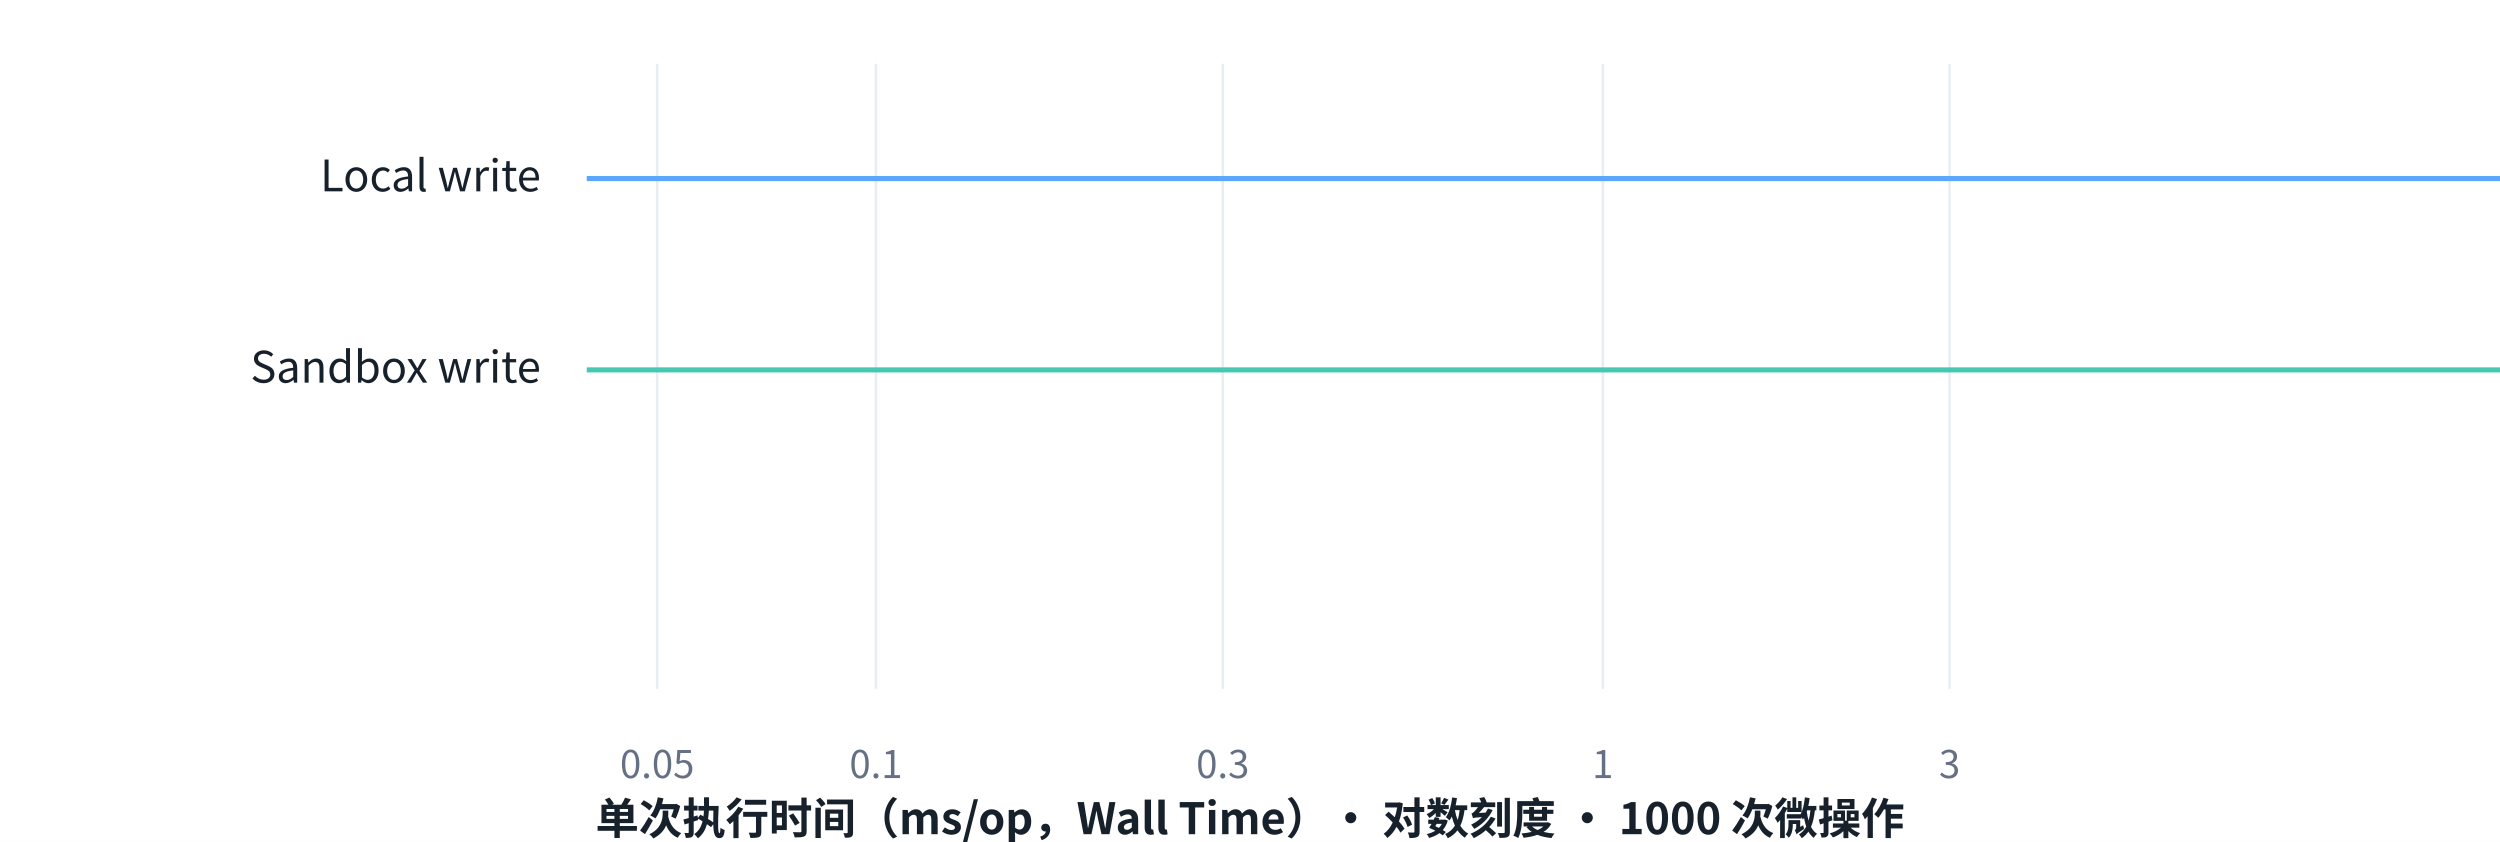
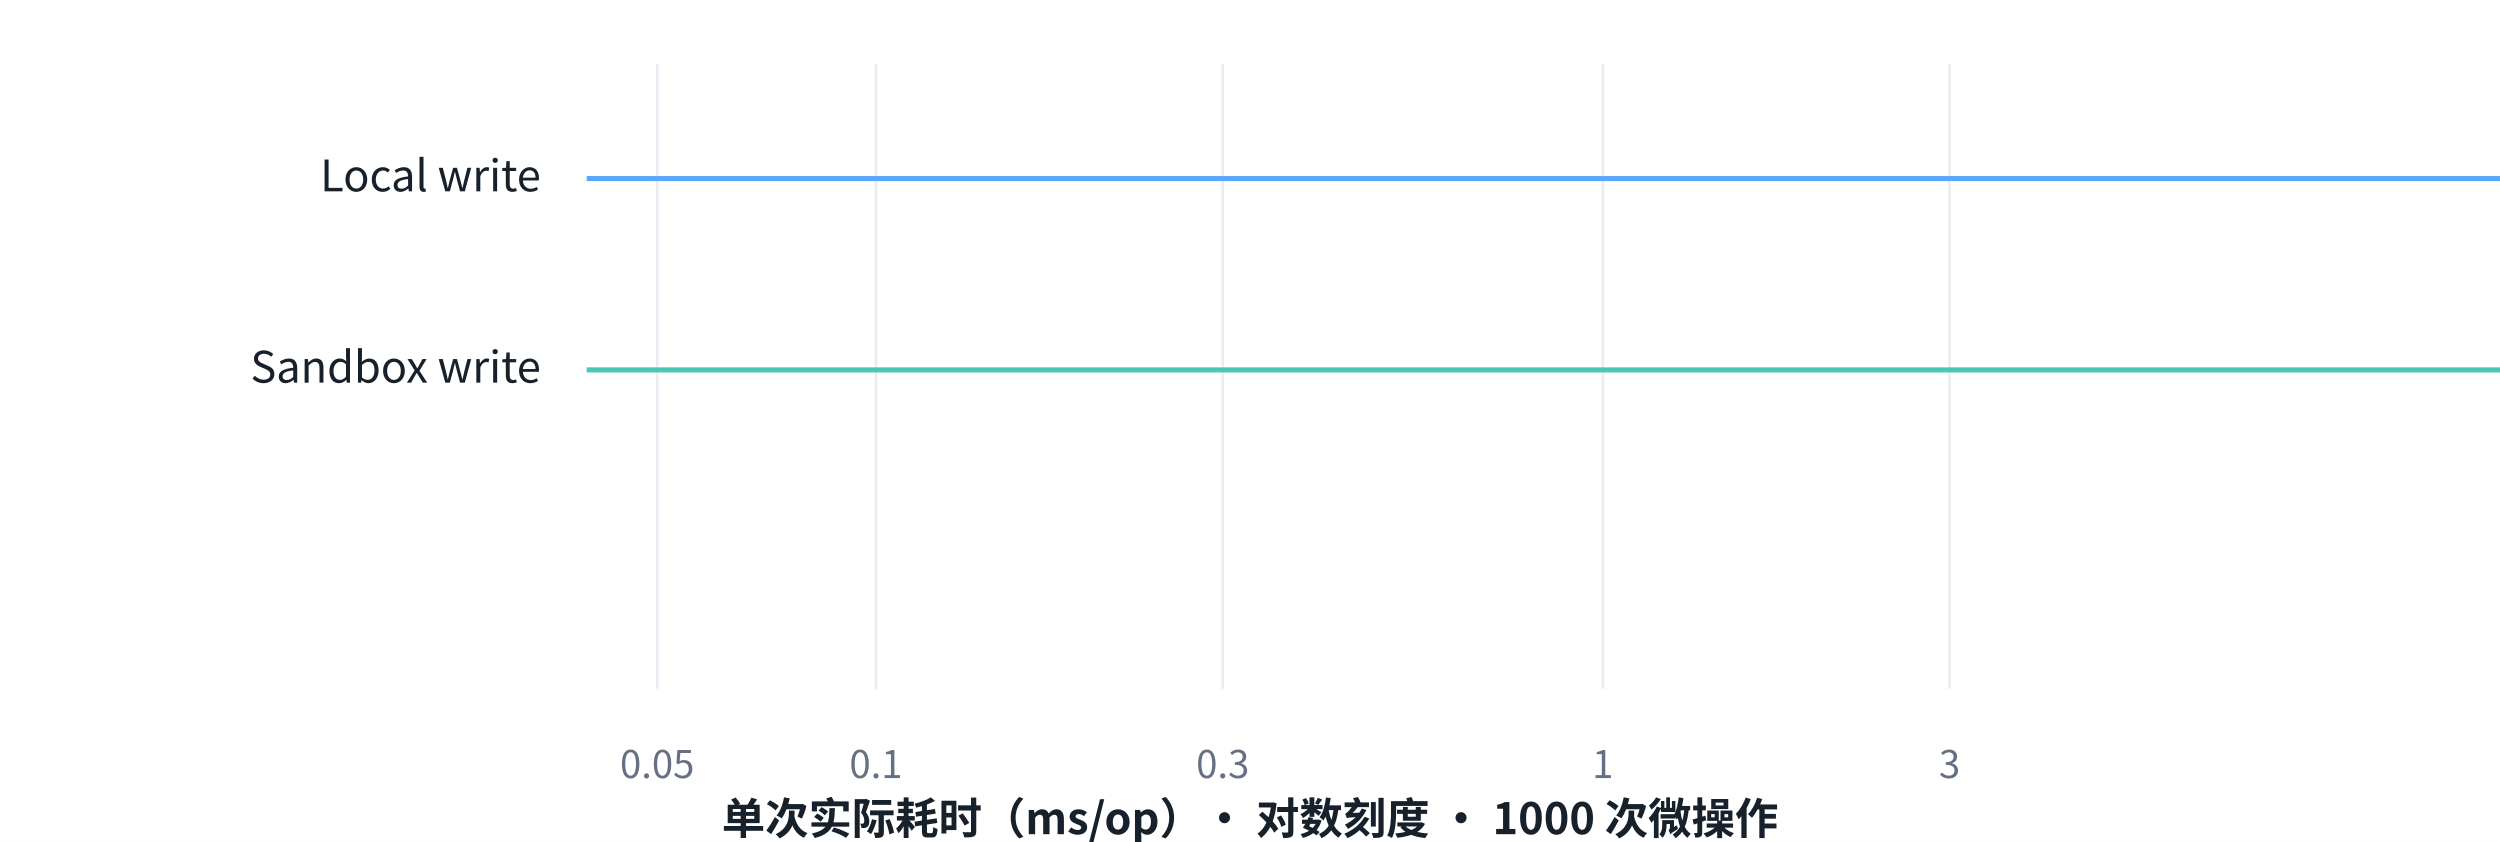
<svg xmlns="http://www.w3.org/2000/svg" viewBox="0 0 980 330" role="img" data-benchmark="C6" data-series-count="2">
  <rect width="980" height="330" fill="#FFFFFF" />
  <defs>
    <marker id="arrow" viewBox="0 0 10 10" refX="8" refY="5" markerWidth="7" markerHeight="7" orient="auto-start-reverse">
      <path d="M 0 0 L 10 5 L 0 10 z" fill="#64748B" />
    </marker>
  </defs>
  <line x1="257.611" y1="25" x2="257.611" y2="270" stroke="#E8EDF3" />
  <text x="257.611" y="305" fill="#667085" font-size="15" font-weight="400" text-anchor="middle" font-family="'Noto Sans CJK SC','PingFang SC','Microsoft YaHei','Segoe UI',system-ui,sans-serif">0.05</text>
  <line x1="343.379" y1="25" x2="343.379" y2="270" stroke="#E8EDF3" />
  <text x="343.379" y="305" fill="#667085" font-size="15" font-weight="400" text-anchor="middle" font-family="'Noto Sans CJK SC','PingFang SC','Microsoft YaHei','Segoe UI',system-ui,sans-serif">0.1</text>
  <line x1="479.318" y1="25" x2="479.318" y2="270" stroke="#E8EDF3" />
  <text x="479.318" y="305" fill="#667085" font-size="15" font-weight="400" text-anchor="middle" font-family="'Noto Sans CJK SC','PingFang SC','Microsoft YaHei','Segoe UI',system-ui,sans-serif">0.3</text>
  <line x1="628.293" y1="25" x2="628.293" y2="270" stroke="#E8EDF3" />
  <text x="628.293" y="305" fill="#667085" font-size="15" font-weight="400" text-anchor="middle" font-family="'Noto Sans CJK SC','PingFang SC','Microsoft YaHei','Segoe UI',system-ui,sans-serif">1</text>
  <line x1="764.232" y1="25" x2="764.232" y2="270" stroke="#E8EDF3" />
  <text x="764.232" y="305" fill="#667085" font-size="15" font-weight="400" text-anchor="middle" font-family="'Noto Sans CJK SC','PingFang SC','Microsoft YaHei','Segoe UI',system-ui,sans-serif">3</text>
  <text x="212" y="75" fill="#17212B" font-size="17" font-weight="400" text-anchor="end" font-family="'Noto Sans CJK SC','PingFang SC','Microsoft YaHei','Segoe UI',system-ui,sans-serif">Local write</text>
  <line x1="230.0" y1="70" x2="1503.44" y2="70" stroke="#5aa7ff" stroke-width="2" />
  <circle cx="1503.44" cy="70" r="8" fill="#5aa7ff" />
  <text x="1517.44" y="75" fill="#5aa7ff" font-size="16" font-weight="700" text-anchor="start" font-family="'Noto Sans CJK SC','PingFang SC','Microsoft YaHei','Segoe UI',system-ui,sans-serif">1179.265</text>
  <text x="212" y="150" fill="#17212B" font-size="17" font-weight="400" text-anchor="end" font-family="'Noto Sans CJK SC','PingFang SC','Microsoft YaHei','Segoe UI',system-ui,sans-serif">Sandbox write</text>
  <line x1="230.0" y1="145" x2="1511.125" y2="145" stroke="#46c8b3" stroke-width="2" />
  <circle cx="1511.125" cy="145" r="8" fill="#46c8b3" />
  <text x="1525.125" y="150" fill="#46c8b3" font-size="16" font-weight="700" text-anchor="start" font-family="'Noto Sans CJK SC','PingFang SC','Microsoft YaHei','Segoe UI',system-ui,sans-serif">1254.830</text>
-   <text x="490" y="327" fill="#17212B" font-size="17" font-weight="700" text-anchor="middle" font-family="'Noto Sans CJK SC','PingFang SC','Microsoft YaHei','Segoe UI',system-ui,sans-serif">单次执行时间（ms/op，Wall Time）· 对数刻度 · 1000 次微操作</text>
+   <text x="490" y="327" fill="#17212B" font-size="17" font-weight="700" text-anchor="middle" font-family="'Noto Sans CJK SC','PingFang SC','Microsoft YaHei','Segoe UI',system-ui,sans-serif">单次实际耗时（ms/op）· 对数刻度 · 1000 次微操作</text>
</svg>
